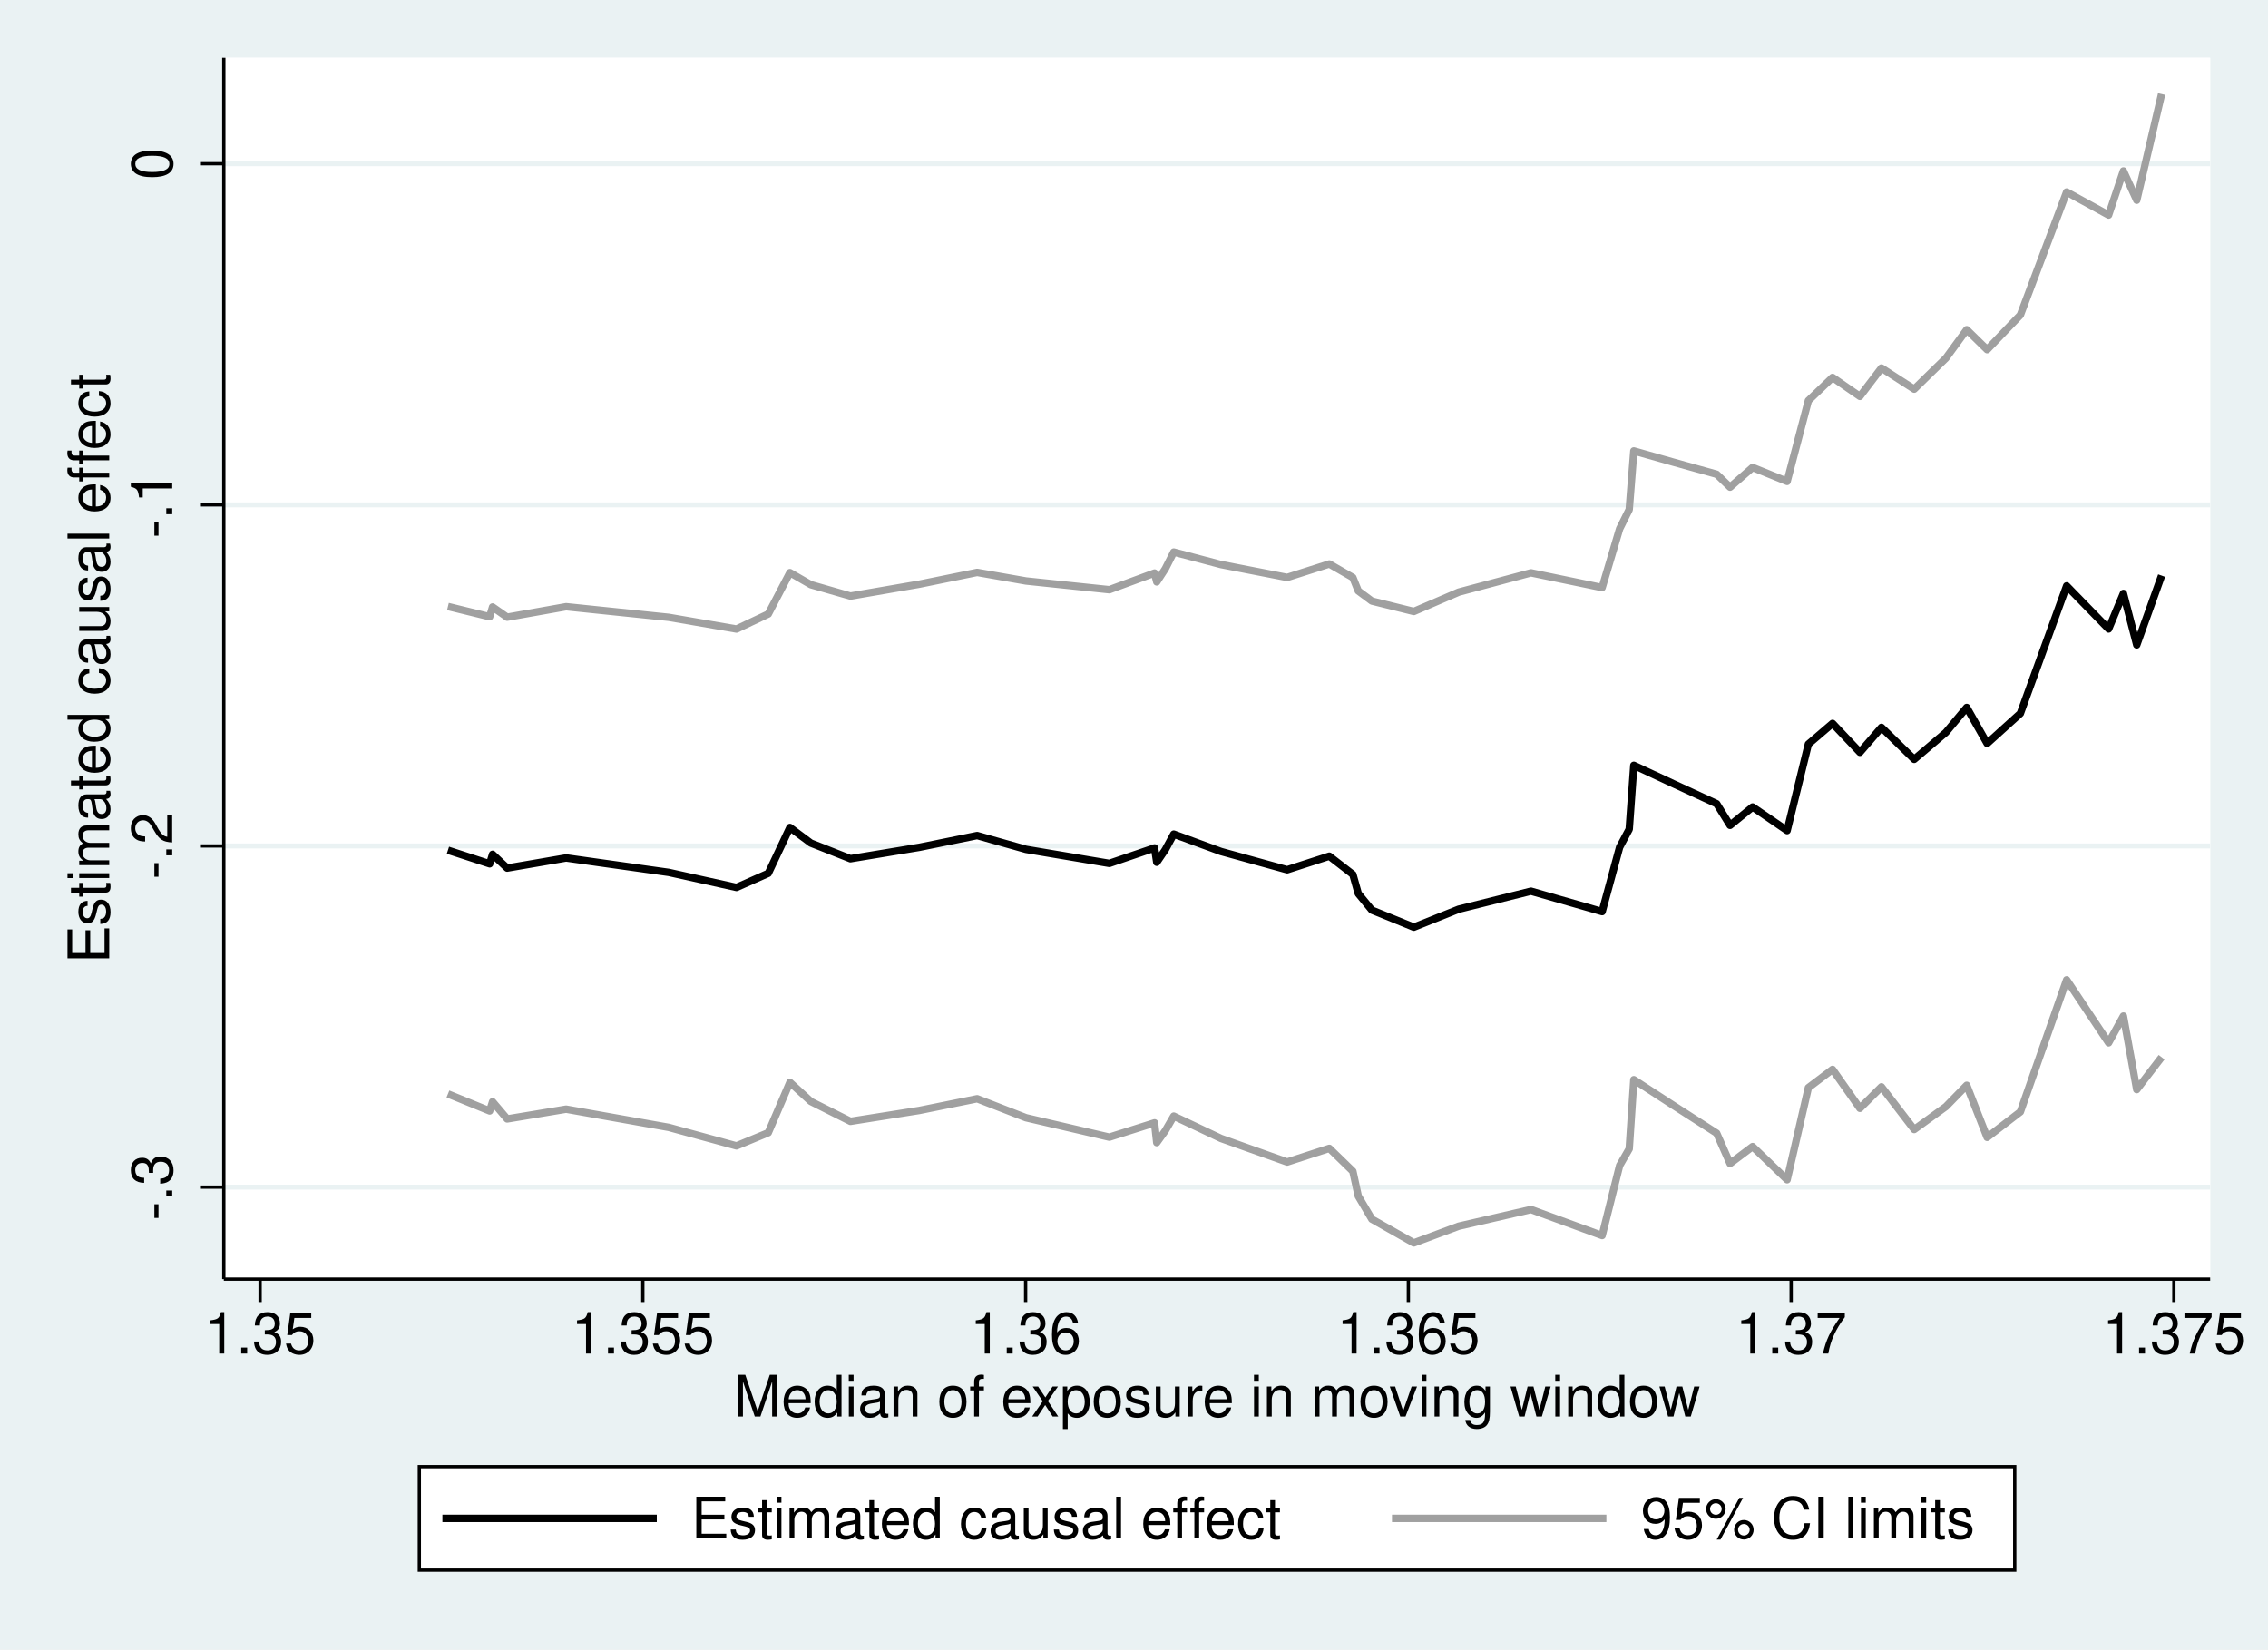
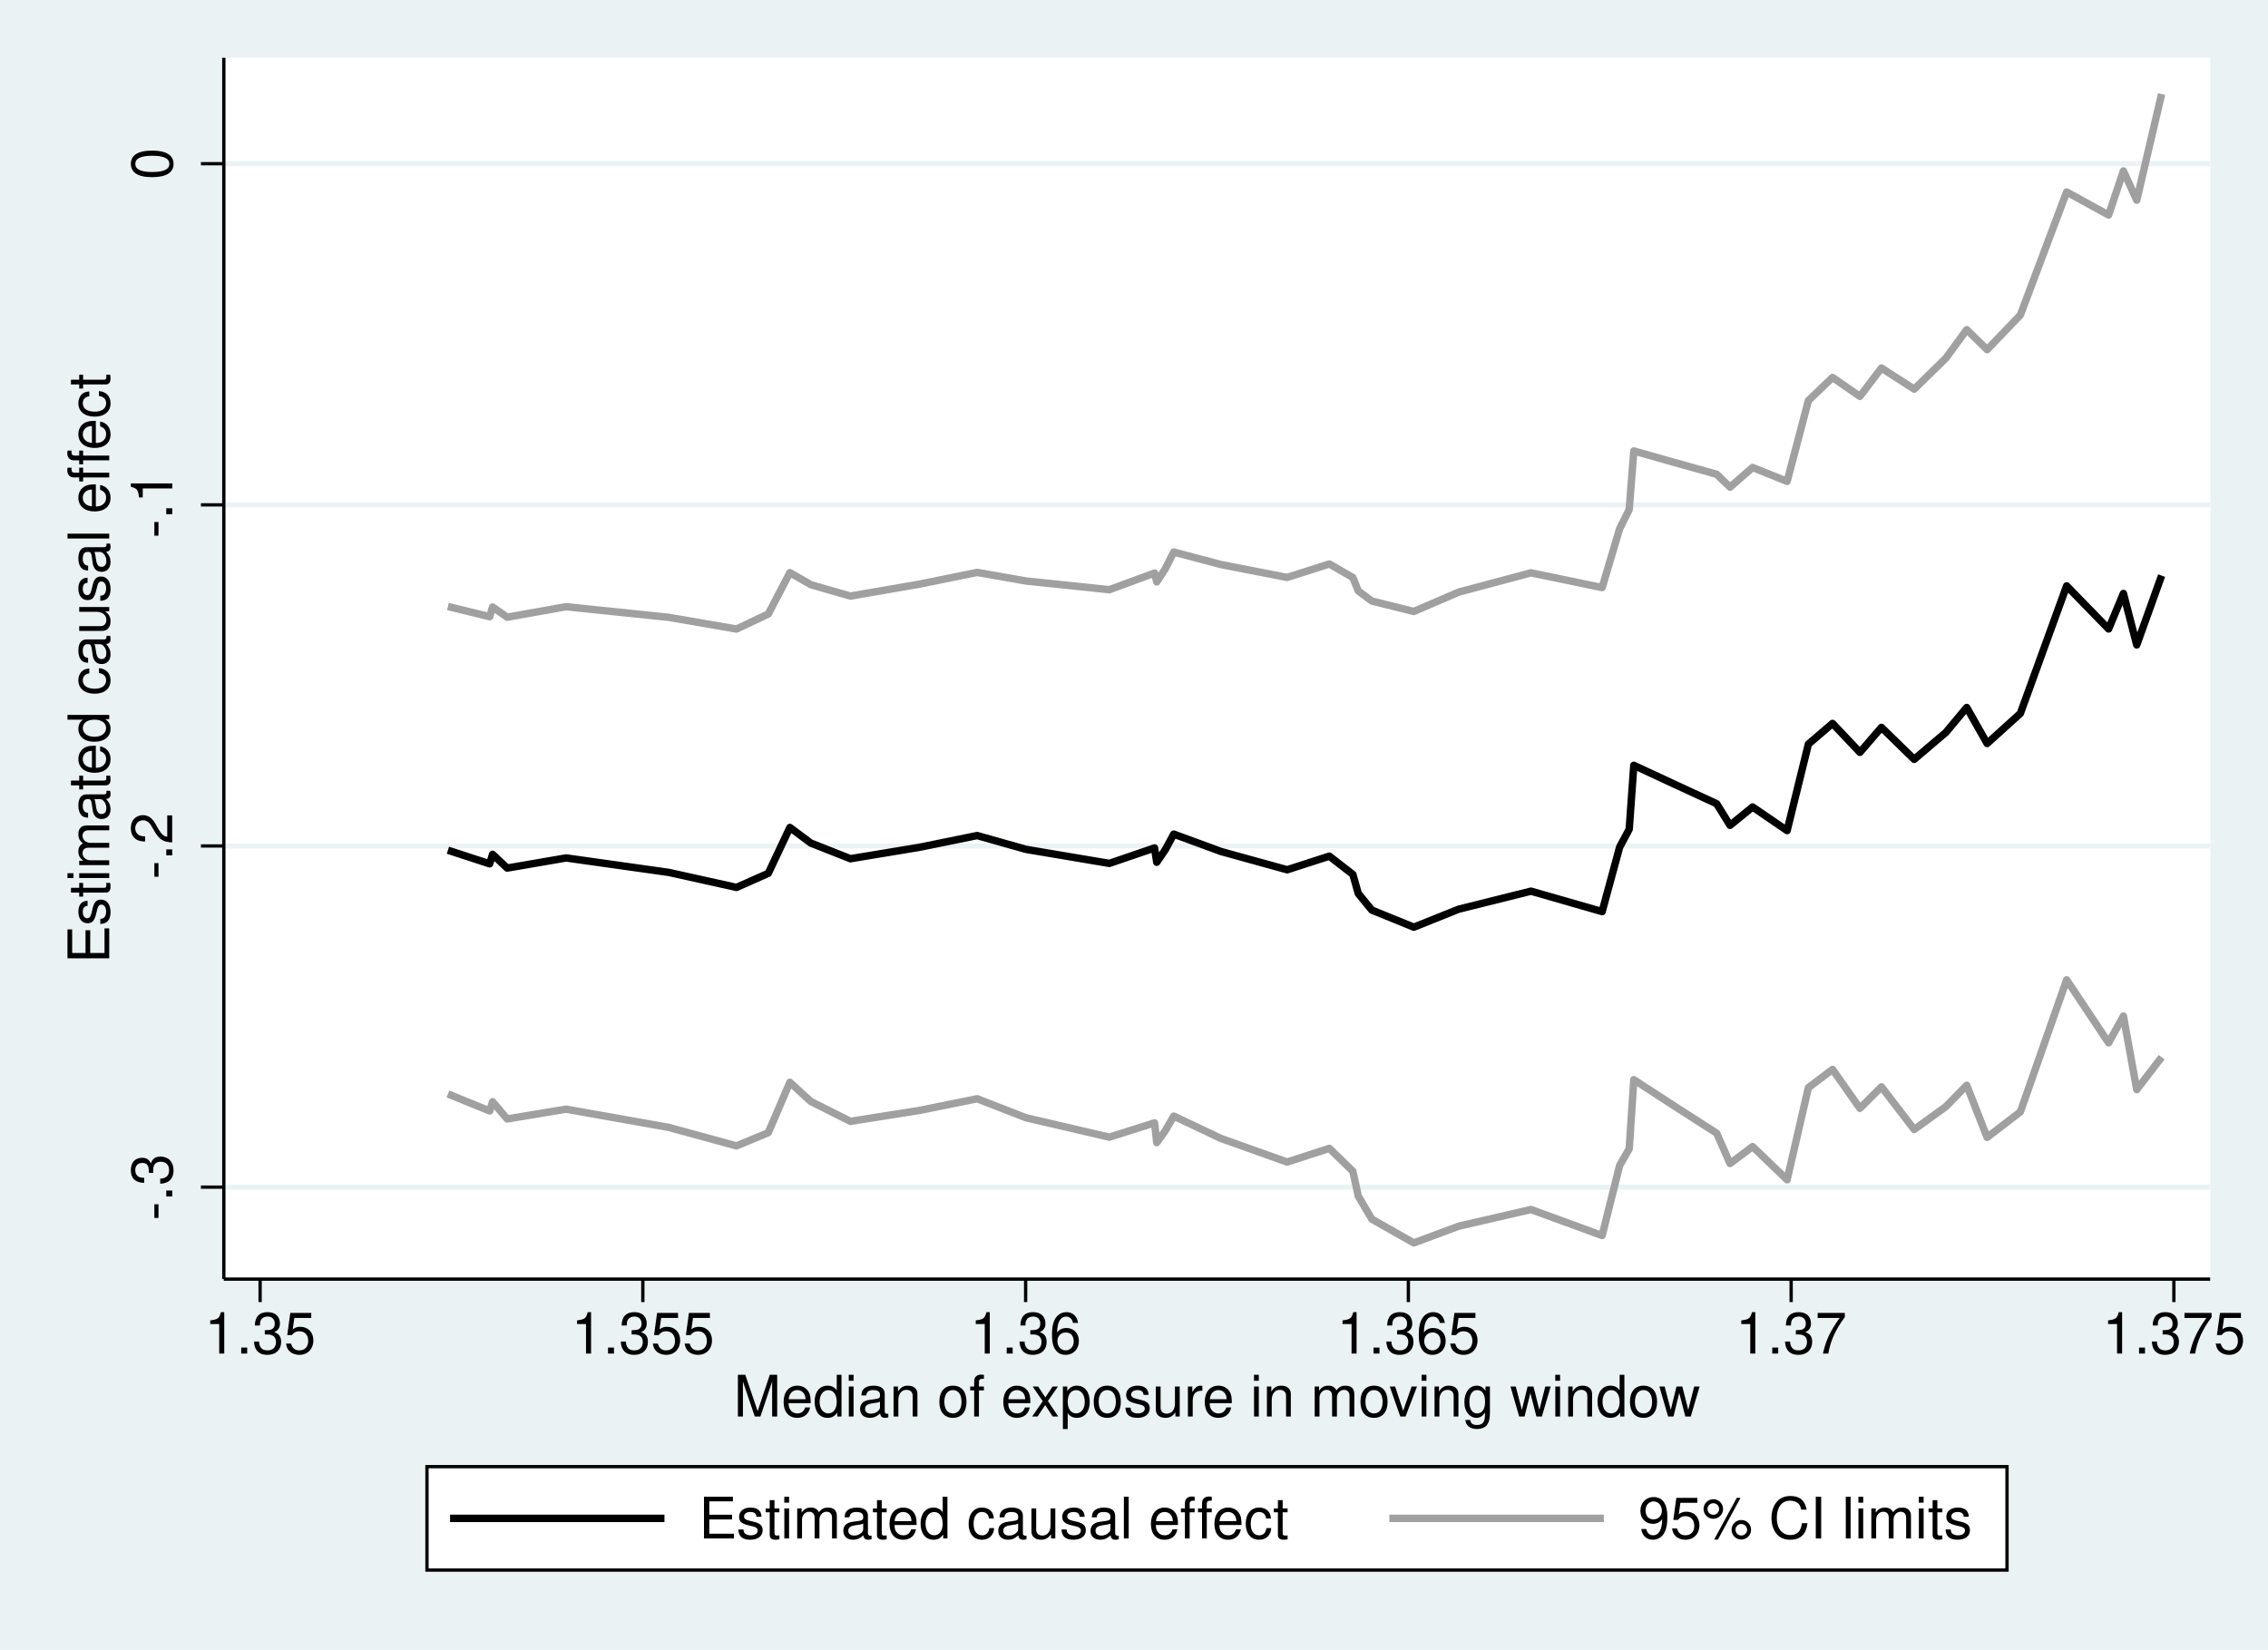
<svg xmlns="http://www.w3.org/2000/svg" version="1.1" width="5.500in" height="4.000in" viewBox="0 0 3960 2880">
  <rect x="0" y="0" width="3960" height="2880" style="fill:#EAF2F3;stroke:none" />
  <rect x="0.00" y="0.00" width="3959.88" height="2880.00" style="fill:#EAF2F3" />
  <rect x="2.88" y="2.88" width="3954.12" height="2874.24" style="fill:none;stroke:#EAF2F3;stroke-width:5.76" />
  <rect x="390.80" y="100.86" width="3468.22" height="2132.77" style="fill:#FFFFFF" />
  <rect x="393.68" y="103.74" width="3462.46" height="2127.01" style="fill:none;stroke:#FFFFFF;stroke-width:5.76" />
  <line x1="390.80" y1="2073.00" x2="3859.02" y2="2073.00" style="stroke:#EAF2F3;stroke-width:8.64" />
  <line x1="390.80" y1="1477.25" x2="3859.02" y2="1477.25" style="stroke:#EAF2F3;stroke-width:8.64" />
  <line x1="390.80" y1="881.62" x2="3859.02" y2="881.62" style="stroke:#EAF2F3;stroke-width:8.64" />
  <line x1="390.80" y1="285.87" x2="3859.02" y2="285.87" style="stroke:#EAF2F3;stroke-width:8.64" />
  <path d=" M782.10 1484.68 L854.99 1508.44 L860.06 1491.85 L885.56 1515.86 L988.52 1498.16 L1167.71 1523.41 L1285.89 1549.65 L1341.45 1525.02 L1379.19 1444.95 L1415.70 1472.18 L1484.88 1499.53 L1605.29 1479.60 L1706.14 1459.06 L1791.41 1483.19 L1936.94 1507.69 L2015.89 1480.72 L2019.72 1505.71 L2034.70 1483.69 L2049.42 1456.58 L2131.84 1486.90 L2247.42 1518.83 L2321.05 1495.07 L2362.14 1526.88 L2371.55 1560.29 L2395.30 1589.25 L2468.57 1619.07 L2547.02 1587.64 L2673.12 1556.20 L2797.37 1591.85 L2827.94 1479.35 L2844.64 1448.04 L2852.69 1336.42 L2921.99 1368.72 L2997.35 1403.49 L3020.74 1441.24 L3060.09 1409.19 L3120.36 1450.40 L3157.48 1299.42 L3199.68 1263.28 L3247.45 1313.77 L3285.07 1270.21 L3342.24 1326.02 L3397.56 1279.00 L3433.94 1235.43 L3469.58 1298.30 L3527.62 1245.83 L3608.43 1023.07 L3681.69 1098.32 L3707.55 1036.31 L3730.82 1126.16 L3774.25 1005.13" stroke-linejoin="round" style="fill:none;stroke:#000000;stroke-width:12.96" />
  <path d=" M782.10 1059.09 L854.99 1076.91 L860.06 1059.95 L885.56 1077.77 L988.52 1059.46 L1167.71 1078.02 L1285.89 1098.44 L1341.45 1072.20 L1379.19 999.93 L1415.70 1020.97 L1484.88 1040.89 L1605.29 1020.10 L1706.14 999.56 L1791.41 1014.53 L1936.94 1029.76 L2015.89 1000.67 L2019.72 1016.14 L2034.70 993.12 L2049.42 964.04 L2131.84 985.82 L2247.42 1008.35 L2321.05 984.83 L2362.14 1008.47 L2371.55 1031.86 L2395.30 1049.56 L2468.57 1067.75 L2547.02 1033.96 L2673.12 1000.30 L2797.37 1026.04 L2827.94 923.33 L2844.64 889.79 L2852.69 787.45 L2921.99 807.12 L2997.35 828.16 L3020.74 850.68 L3060.09 816.28 L3120.36 840.66 L3157.48 699.58 L3199.68 659.11 L3247.45 692.16 L3285.07 642.65 L3342.24 679.53 L3397.56 625.45 L3433.94 575.70 L3469.58 610.60 L3527.62 550.09 L3608.43 335.25 L3681.69 375.47 L3707.55 298.49 L3730.82 349.60 L3774.25 164.22" stroke-linejoin="round" style="fill:none;stroke:#A0A0A0;stroke-width:12.96" />
  <path d=" M782.10 1910.26 L854.99 1939.97 L860.06 1923.88 L885.56 1953.95 L988.52 1936.87 L1167.71 1968.68 L1285.89 2000.98 L1341.45 1977.96 L1379.19 1889.97 L1415.70 1923.38 L1484.88 1958.16 L1605.29 1939.10 L1706.14 1918.68 L1791.41 1951.85 L1936.94 1985.75 L2015.89 1960.76 L2019.72 1995.28 L2034.70 1974.37 L2049.42 1949.00 L2131.84 1987.98 L2247.42 2029.19 L2321.05 2005.31 L2362.14 2045.28 L2371.55 2088.59 L2395.30 2128.94 L2468.57 2170.40 L2547.02 2141.19 L2673.12 2112.11 L2797.37 2157.52 L2827.94 2035.26 L2844.64 2006.17 L2852.69 1885.39 L2921.99 1930.44 L2997.35 1978.82 L3020.74 2031.79 L3060.09 2002.21 L3120.36 2060.13 L3157.48 1899.37 L3199.68 1867.45 L3247.45 1935.39 L3285.07 1897.89 L3342.24 1972.39 L3397.56 1932.42 L3433.94 1895.17 L3469.58 1986.13 L3527.62 1941.57 L3608.43 1711.02 L3681.69 1821.04 L3707.55 1774.26 L3730.82 1902.72 L3774.25 1846.16" stroke-linejoin="round" style="fill:none;stroke:#A0A0A0;stroke-width:12.96" />
  <line x1="390.80" y1="2233.63" x2="390.80" y2="100.86" style="stroke:#000000;stroke-width:5.76" />
  <line x1="390.80" y1="2073.00" x2="350.83" y2="2073.00" style="stroke:#000000;stroke-width:5.76" />
  <text x="300.72" y="2073.00" style="font-family:'Helvetica';font-size:99.99px;fill:#000000" transform="rotate(-90 300.72,2073.00)" text-anchor="middle">-.3</text>
  <line x1="390.80" y1="1477.25" x2="350.83" y2="1477.25" style="stroke:#000000;stroke-width:5.76" />
  <text x="300.72" y="1477.25" style="font-family:'Helvetica';font-size:99.99px;fill:#000000" transform="rotate(-90 300.72,1477.25)" text-anchor="middle">-.2</text>
  <line x1="390.80" y1="881.62" x2="350.83" y2="881.62" style="stroke:#000000;stroke-width:5.76" />
  <text x="300.72" y="881.62" style="font-family:'Helvetica';font-size:99.99px;fill:#000000" transform="rotate(-90 300.72,881.62)" text-anchor="middle">-.1</text>
  <line x1="390.80" y1="285.87" x2="350.83" y2="285.87" style="stroke:#000000;stroke-width:5.76" />
  <text x="300.72" y="285.87" style="font-family:'Helvetica';font-size:99.99px;fill:#000000" transform="rotate(-90 300.72,285.87)" text-anchor="middle">0</text>
  <text x="190.71" y="1167.25" style="font-family:'Helvetica';font-size:99.99px;fill:#000000" transform="rotate(-90 190.71,1167.25)" text-anchor="middle">Estimated causal effect</text>
  <line x1="390.80" y1="2233.63" x2="3859.02" y2="2233.63" style="stroke:#000000;stroke-width:5.76" />
  <line x1="454.16" y1="2233.63" x2="454.16" y2="2273.73" style="stroke:#000000;stroke-width:5.76" />
  <text x="454.16" y="2363.59" style="font-family:'Helvetica';font-size:99.99px;fill:#000000" text-anchor="middle">1.35</text>
  <line x1="1122.41" y1="2233.63" x2="1122.41" y2="2273.73" style="stroke:#000000;stroke-width:5.76" />
  <text x="1122.41" y="2363.59" style="font-family:'Helvetica';font-size:99.99px;fill:#000000" text-anchor="middle">1.355</text>
  <line x1="1790.79" y1="2233.63" x2="1790.79" y2="2273.73" style="stroke:#000000;stroke-width:5.76" />
  <text x="1790.79" y="2363.59" style="font-family:'Helvetica';font-size:99.99px;fill:#000000" text-anchor="middle">1.36</text>
  <line x1="2459.04" y1="2233.63" x2="2459.04" y2="2273.73" style="stroke:#000000;stroke-width:5.76" />
  <text x="2459.04" y="2363.59" style="font-family:'Helvetica';font-size:99.99px;fill:#000000" text-anchor="middle">1.365</text>
  <line x1="3127.41" y1="2233.63" x2="3127.41" y2="2273.73" style="stroke:#000000;stroke-width:5.76" />
  <text x="3127.41" y="2363.59" style="font-family:'Helvetica';font-size:99.99px;fill:#000000" text-anchor="middle">1.37</text>
  <line x1="3795.66" y1="2233.63" x2="3795.66" y2="2273.73" style="stroke:#000000;stroke-width:5.76" />
  <text x="3795.66" y="2363.59" style="font-family:'Helvetica';font-size:99.99px;fill:#000000" text-anchor="middle">1.375</text>
  <text x="2124.91" y="2473.60" style="font-family:'Helvetica';font-size:99.99px;fill:#000000" text-anchor="middle">Median of exposure in moving window</text>
-   <rect x="729.26" y="2558.24" width="2791.43" height="186.37" style="fill:#FFFFFF" />
-   <rect x="732.14" y="2561.12" width="2785.67" height="180.61" style="fill:none;stroke:#000000;stroke-width:5.76" />
-   <line x1="772.45" y1="2651.43" x2="1146.79" y2="2651.43" style="stroke:#000000;stroke-width:12.96" />
-   <line x1="2430.45" y1="2651.43" x2="2804.79" y2="2651.43" style="stroke:#A0A0A0;stroke-width:12.96" />
-   <text x="1206.81" y="2686.46" style="font-family:'Helvetica';font-size:99.99px;fill:#000000">Estimated causal effect</text>
-   <text x="2864.81" y="2686.46" style="font-family:'Helvetica';font-size:99.99px;fill:#000000">95% CI limits</text>
+   <rect x="742.62" y="2558.24" width="2764.58" height="186.37" style="fill:#FFFFFF" />
+   <rect x="745.50" y="2561.12" width="2758.82" height="180.61" style="fill:none;stroke:#000000;stroke-width:5.76" />
+   <line x1="785.81" y1="2651.43" x2="1160.16" y2="2651.43" style="stroke:#000000;stroke-width:12.96" />
+   <line x1="2425.87" y1="2651.43" x2="2800.34" y2="2651.43" style="stroke:#A0A0A0;stroke-width:12.96" />
+   <text x="1220.18" y="2686.46" style="font-family:'Helvetica';font-size:99.99px;fill:#000000">Estimated causal effect</text>
+   <text x="2860.36" y="2686.46" style="font-family:'Helvetica';font-size:99.99px;fill:#000000">95% CI limits</text>
</svg>
